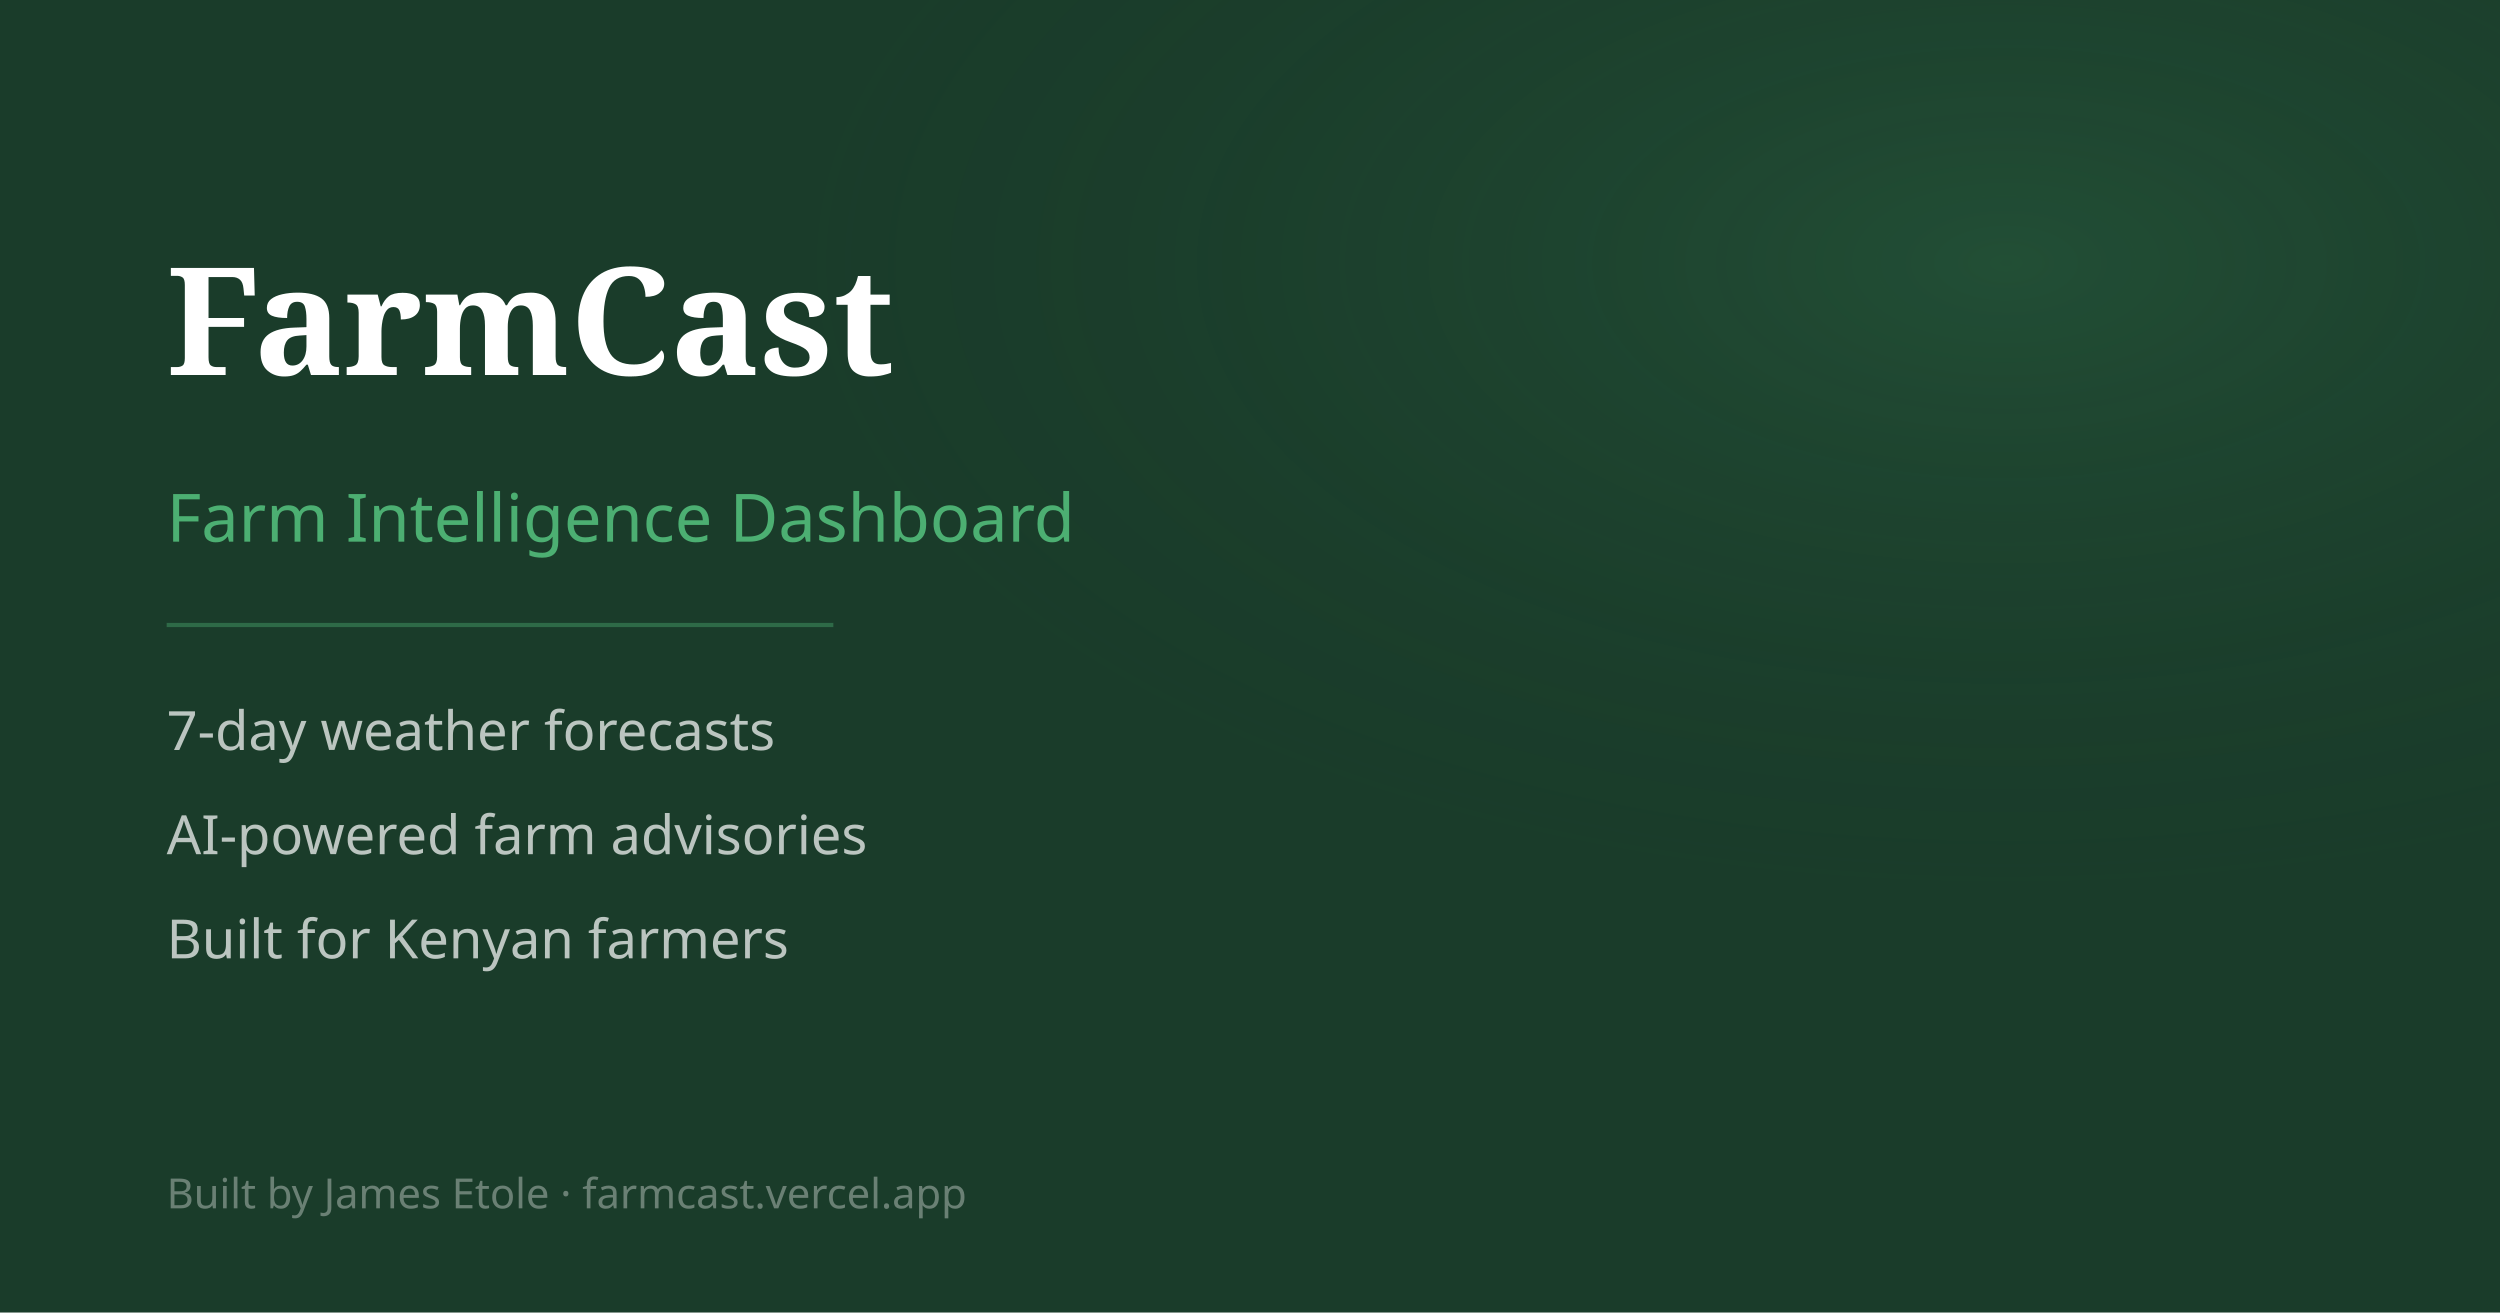
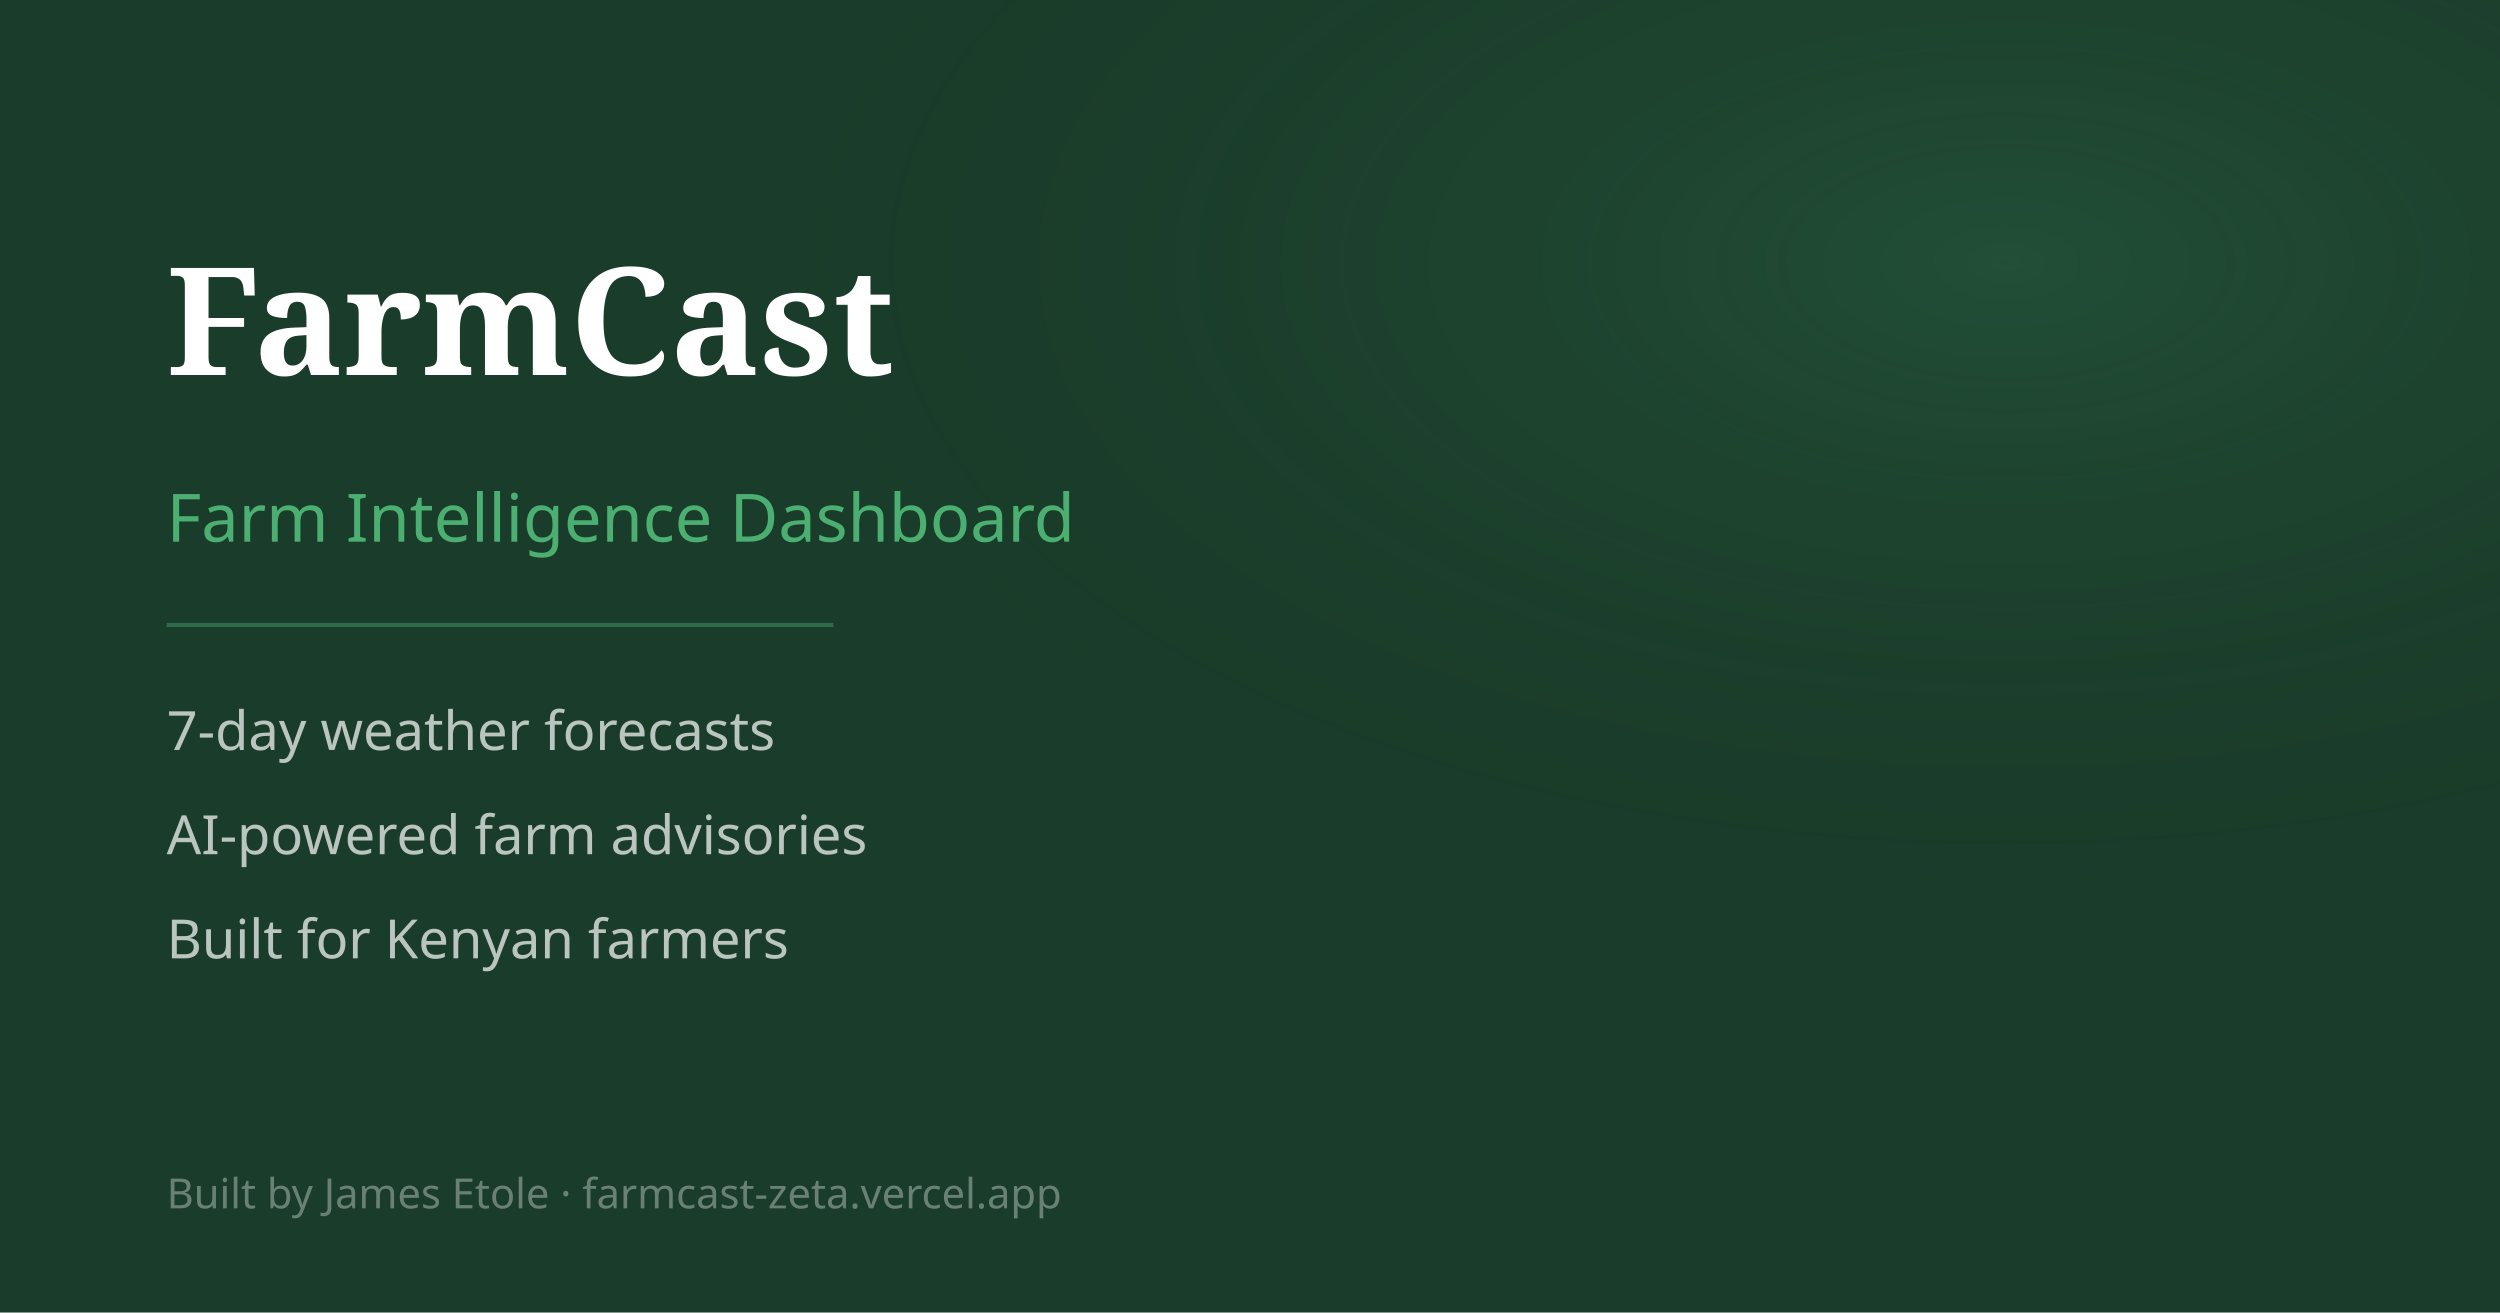
<svg xmlns="http://www.w3.org/2000/svg" width="1200" height="630">
  <rect width="1200" height="630" fill="#1a3c2a" />
  <rect width="1200" height="630" fill="url(#grad)" opacity="0.4" />
  <defs>
    <radialGradient id="grad" cx="80%" cy="20%">
      <stop offset="0%" stop-color="#4caf72" stop-opacity="0.4" />
      <stop offset="100%" stop-color="#1a3c2a" stop-opacity="0" />
    </radialGradient>
  </defs>
  <text x="80" y="180" font-family="serif" font-size="72" font-weight="bold" fill="white">FarmCast</text>
  <text x="80" y="260" font-family="sans-serif" font-size="32" fill="#4caf72">Farm Intelligence Dashboard</text>
  <line x1="80" y1="300" x2="400" y2="300" stroke="#4caf72" stroke-width="2" opacity="0.4" />
  <text x="80" y="360" font-family="sans-serif" font-size="26" fill="rgba(255,255,255,0.7)">7-day weather forecasts</text>
  <text x="80" y="410" font-family="sans-serif" font-size="26" fill="rgba(255,255,255,0.7)">AI-powered farm advisories</text>
  <text x="80" y="460" font-family="sans-serif" font-size="26" fill="rgba(255,255,255,0.7)">Built for Kenyan farmers</text>
-   <text x="80" y="580" font-family="sans-serif" font-size="20" fill="rgba(255,255,255,0.35)">Built by James Etole · farmcast.vercel.app</text>
+   <text x="80" y="580" font-family="sans-serif" font-size="20" fill="rgba(255,255,255,0.35)">Built by James Etole · farmcast-zeta.vercel.app</text>
</svg>
